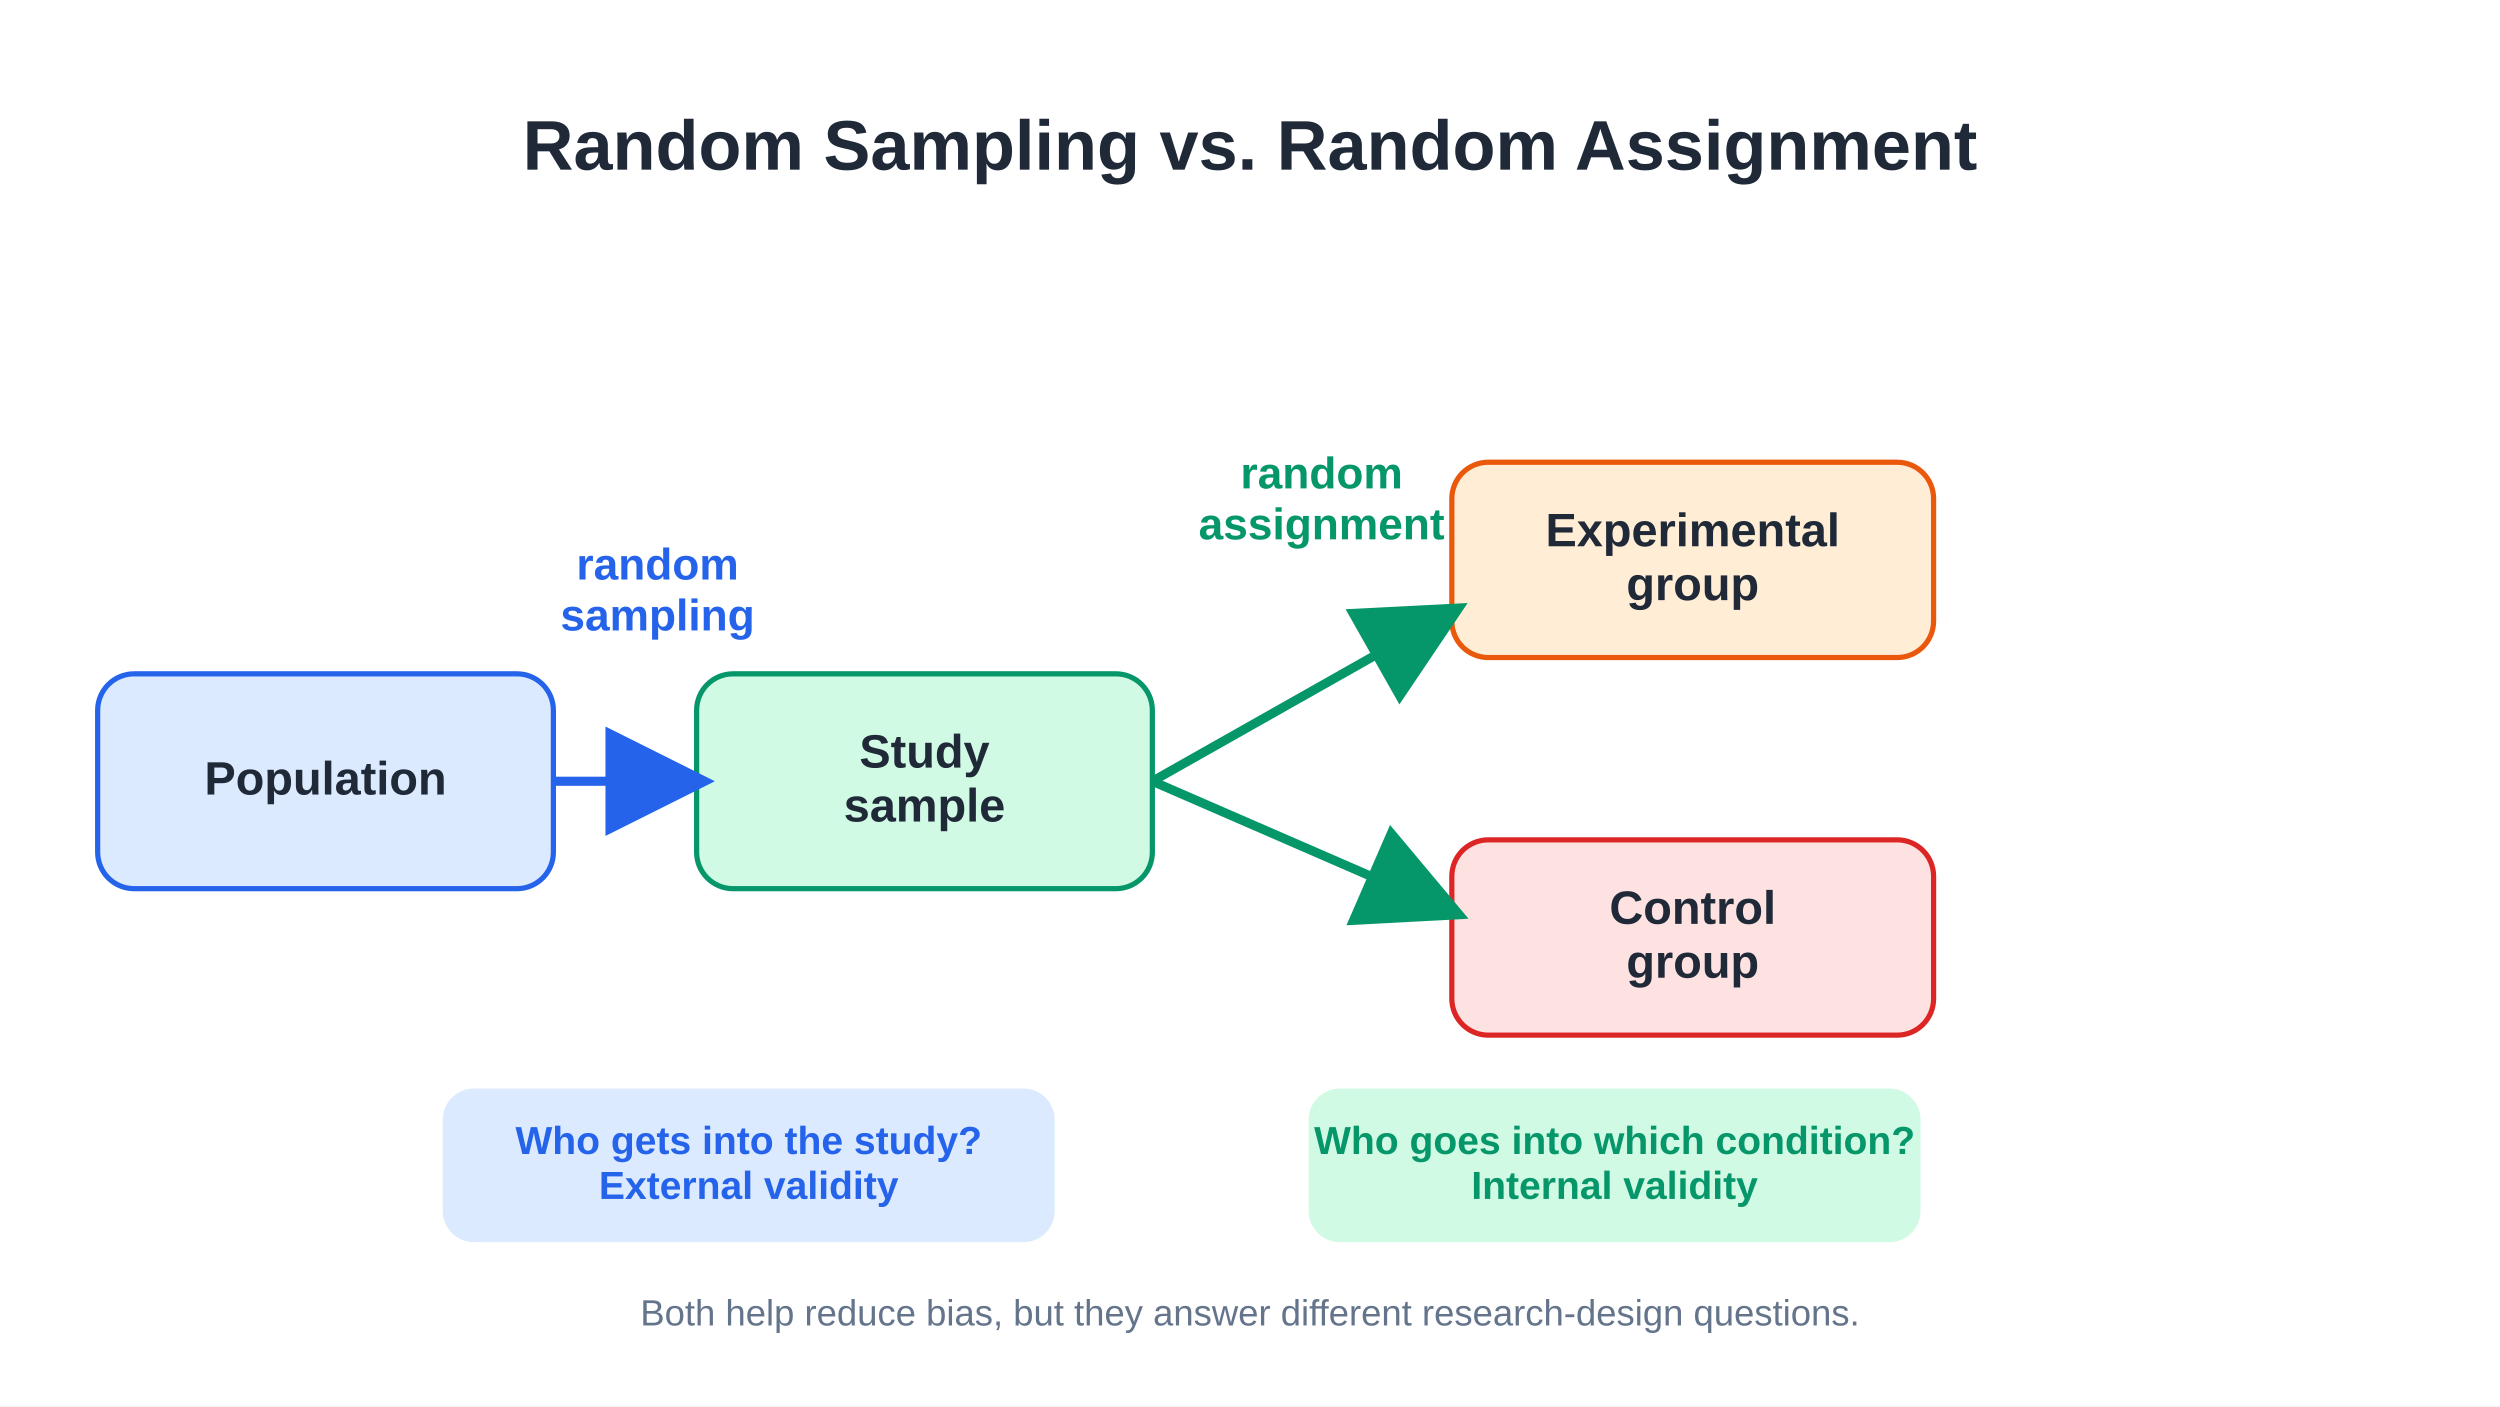
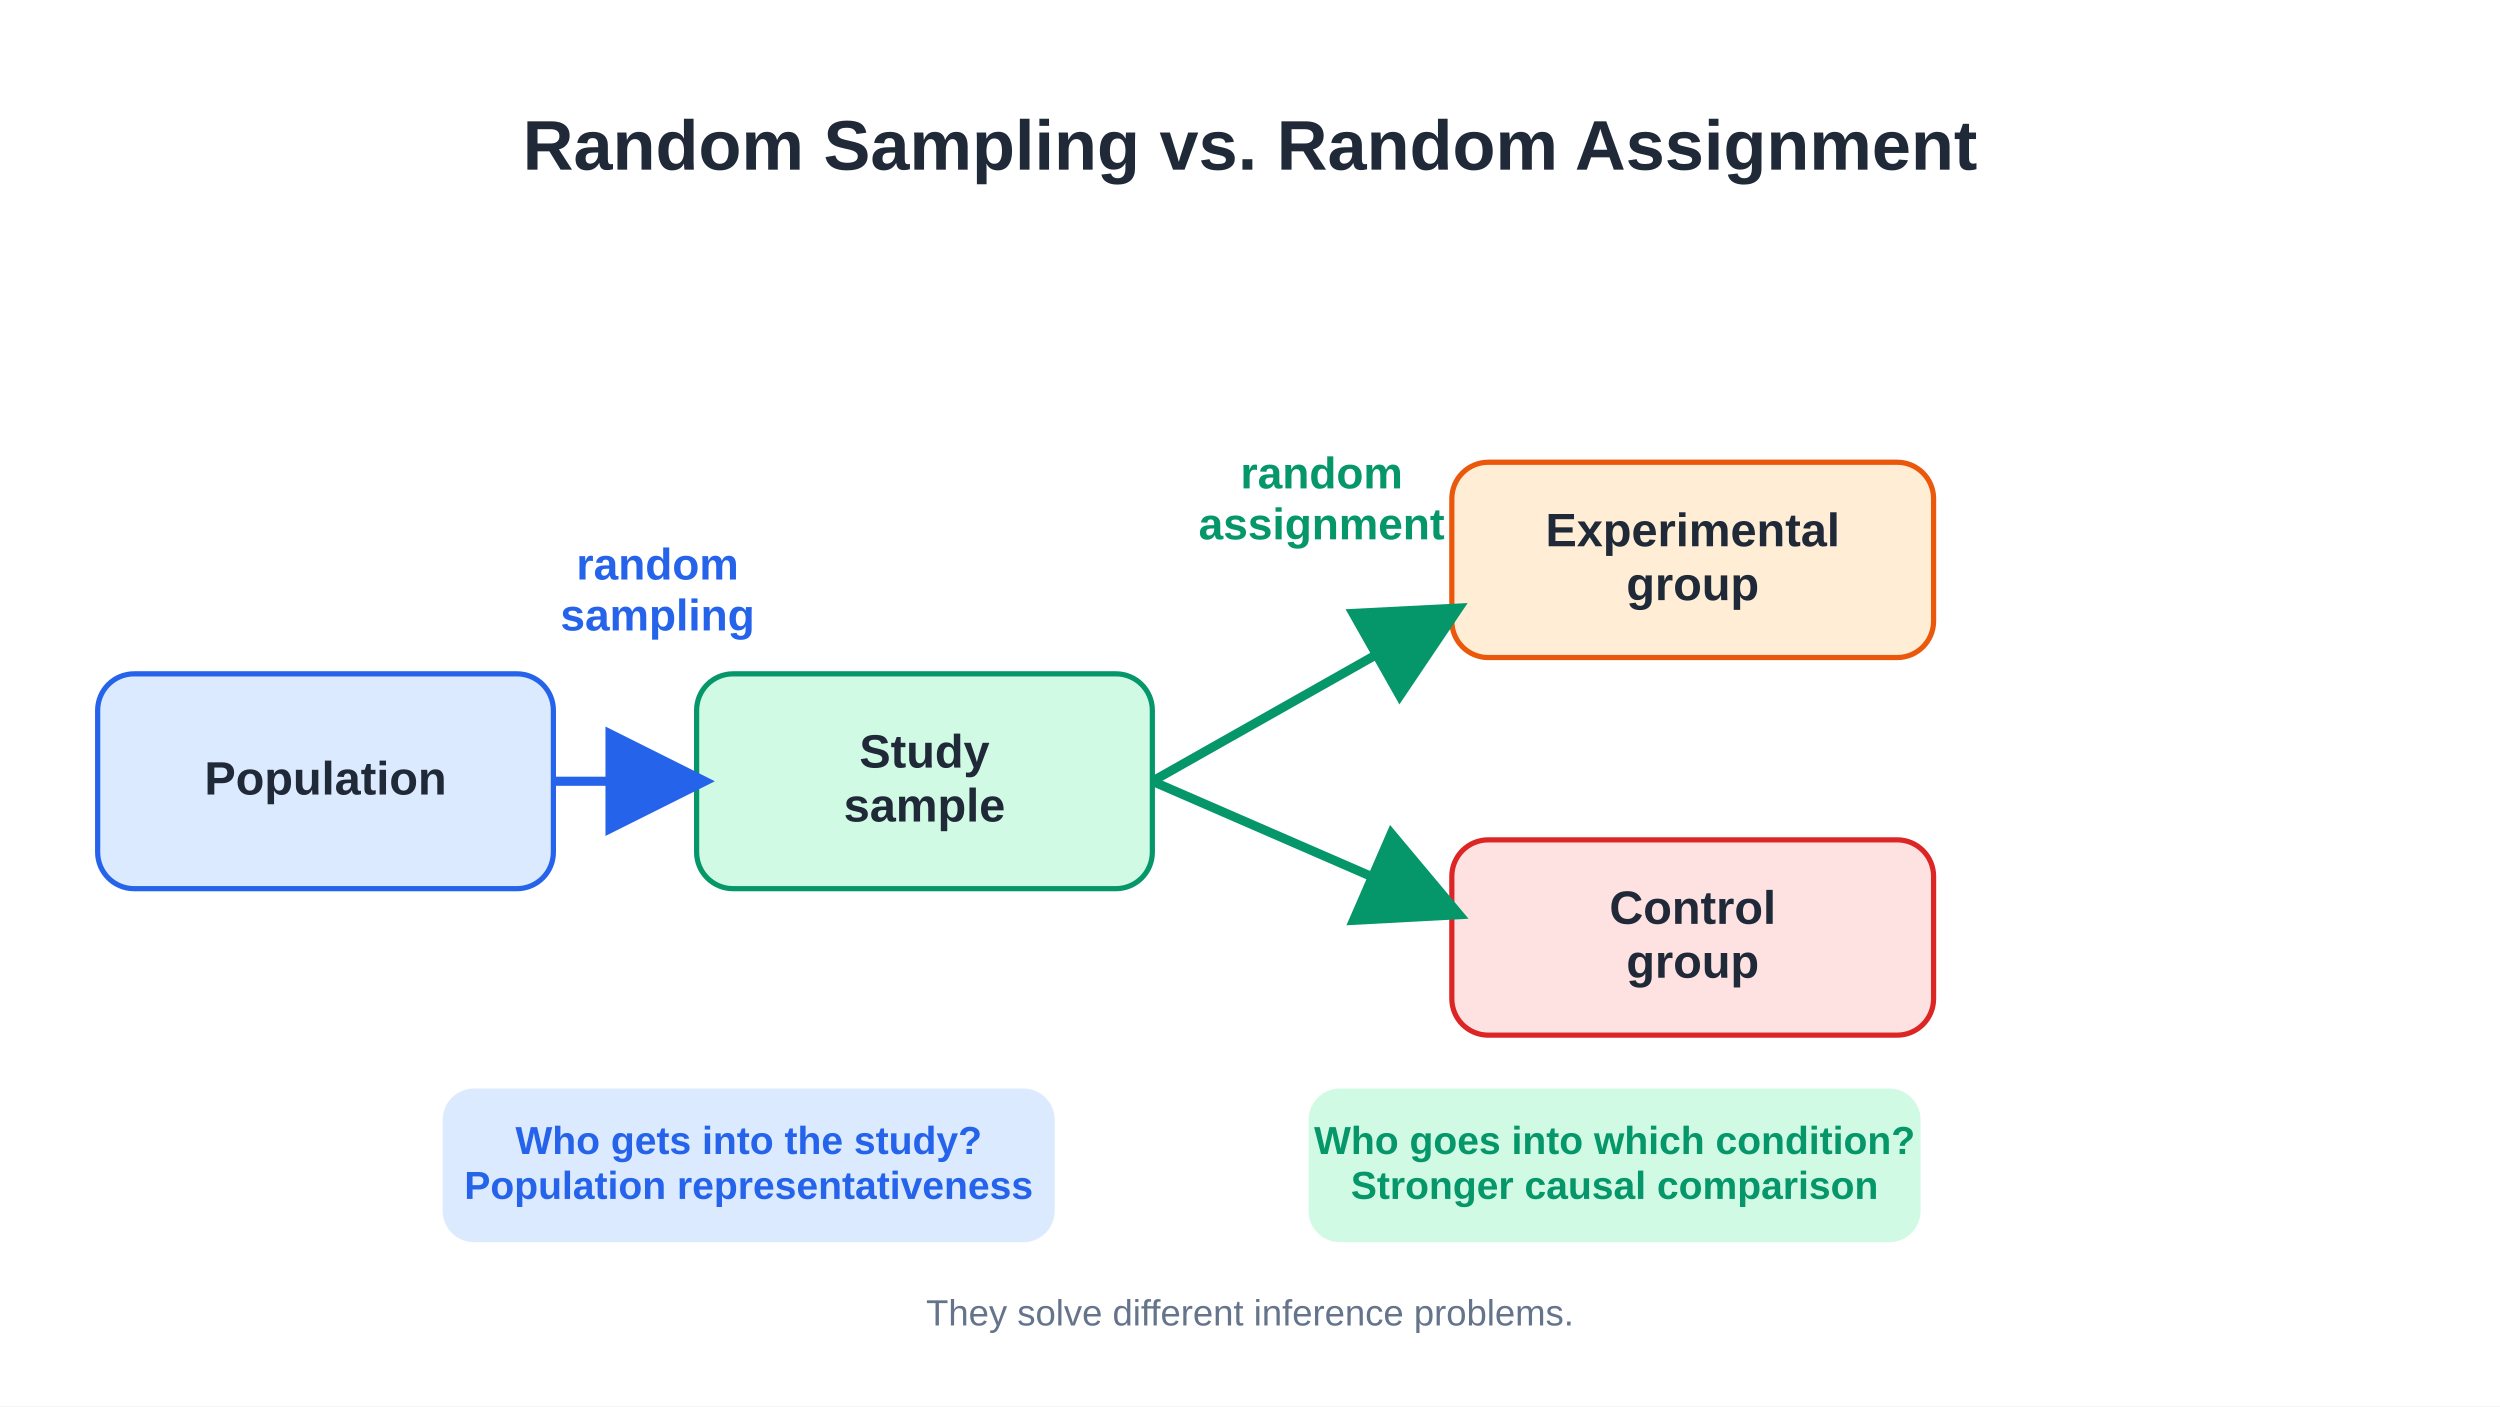
<svg xmlns="http://www.w3.org/2000/svg" width="1920" height="1080" viewBox="0 0 1920 1080" role="img">
  <rect width="1920" height="1080" fill="white" />
+   <defs>
+     <marker id="arrow-blue" markerWidth="12" markerHeight="12" refX="10" refY="6" orient="auto">
+       <path d="M 0 0 L 12 6 L 0 12 z" fill="#2563EB" />
+     </marker>
+     <marker id="arrow-green" markerWidth="12" markerHeight="12" refX="10" refY="6" orient="auto">
+       <path d="M 0 0 L 12 6 L 0 12 z" fill="#059669" />
+     </marker>
+   </defs>
  <text x="960" y="115" font-family="Arial, sans-serif" font-size="54" font-weight="700" fill="#1F2937" text-anchor="middle" dominant-baseline="middle">Random Sampling vs. Random Assignment</text>
  <rect x="75.0" y="517.5" width="350" height="165" rx="28" fill="#DBEAFE" stroke="#2563EB" stroke-width="4" />
  <text x="250" y="600" font-family="Arial, sans-serif" font-size="36" font-weight="700" fill="#1F2937" text-anchor="middle" dominant-baseline="middle">Population</text>
  <rect x="535.0" y="517.5" width="350" height="165" rx="28" fill="#D1FAE5" stroke="#059669" stroke-width="4" />
  <text x="710" y="579.3" font-family="Arial, sans-serif" font-size="36" font-weight="700" fill="#1F2937" text-anchor="middle" dominant-baseline="middle">Study</text>
  <text x="710" y="620.7" font-family="Arial, sans-serif" font-size="36" font-weight="700" fill="#1F2937" text-anchor="middle" dominant-baseline="middle">sample</text>
  <rect x="1115.0" y="355.0" width="370" height="150" rx="28" fill="#FFEDD5" stroke="#EA580C" stroke-width="4" />
  <text x="1300" y="409.3" font-family="Arial, sans-serif" font-size="36" font-weight="700" fill="#1F2937" text-anchor="middle" dominant-baseline="middle">Experimental</text>
  <text x="1300" y="450.7" font-family="Arial, sans-serif" font-size="36" font-weight="700" fill="#1F2937" text-anchor="middle" dominant-baseline="middle">group</text>
  <rect x="1115.0" y="645.0" width="370" height="150" rx="28" fill="#FEE2E2" stroke="#DC2626" stroke-width="4" />
  <text x="1300" y="699.3" font-family="Arial, sans-serif" font-size="36" font-weight="700" fill="#1F2937" text-anchor="middle" dominant-baseline="middle">Control</text>
  <text x="1300" y="740.7" font-family="Arial, sans-serif" font-size="36" font-weight="700" fill="#1F2937" text-anchor="middle" dominant-baseline="middle">group</text>
-   <defs>
-     <marker id="arrow-2563EB" markerWidth="12" markerHeight="12" refX="10" refY="6" orient="auto">
-       <path d="M 0 0 L 12 6 L 0 12 z" fill="#2563EB" />
-     </marker>
-   </defs>
-   <line x1="425" y1="600" x2="535" y2="600" stroke="#2563EB" stroke-width="7" marker-end="url(#arrow-2563EB)" />
-   <defs>
-     <marker id="arrow-059669" markerWidth="12" markerHeight="12" refX="10" refY="6" orient="auto">
-       <path d="M 0 0 L 12 6 L 0 12 z" fill="#059669" />
-     </marker>
-   </defs>
-   <line x1="885" y1="600" x2="1115" y2="470" stroke="#059669" stroke-width="7" marker-end="url(#arrow-059669)" />
-   <defs>
-     <marker id="arrow-059669" markerWidth="12" markerHeight="12" refX="10" refY="6" orient="auto">
-       <path d="M 0 0 L 12 6 L 0 12 z" fill="#059669" />
-     </marker>
-   </defs>
-   <line x1="885" y1="600" x2="1115" y2="700" stroke="#059669" stroke-width="7" marker-end="url(#arrow-059669)" />
+   <line x1="425" y1="600" x2="535" y2="600" stroke="#2563EB" stroke-width="7" marker-end="url(#arrow-blue)" />
+   <line x1="885" y1="600" x2="1115" y2="470" stroke="#059669" stroke-width="7" marker-end="url(#arrow-green)" />
+   <line x1="885" y1="600" x2="1115" y2="700" stroke="#059669" stroke-width="7" marker-end="url(#arrow-green)" />
  <text x="505" y="435.45" font-family="Arial, sans-serif" font-size="34" font-weight="700" fill="#2563EB" text-anchor="middle" dominant-baseline="middle">random</text>
  <text x="505" y="474.55" font-family="Arial, sans-serif" font-size="34" font-weight="700" fill="#2563EB" text-anchor="middle" dominant-baseline="middle">sampling</text>
  <text x="1015" y="365.45" font-family="Arial, sans-serif" font-size="34" font-weight="700" fill="#059669" text-anchor="middle" dominant-baseline="middle">random</text>
  <text x="1015" y="404.55" font-family="Arial, sans-serif" font-size="34" font-weight="700" fill="#059669" text-anchor="middle" dominant-baseline="middle">assignment</text>
  <rect x="340" y="836" width="470" height="118" rx="24" fill="#DBEAFE" />
  <text x="575" y="877.75" font-family="Arial, sans-serif" font-size="30" font-weight="700" fill="#2563EB" text-anchor="middle" dominant-baseline="middle">Who gets into the study?</text>
-   <text x="575" y="912.25" font-family="Arial, sans-serif" font-size="30" font-weight="700" fill="#2563EB" text-anchor="middle" dominant-baseline="middle">External validity</text>
+   <text x="575" y="912.25" font-family="Arial, sans-serif" font-size="30" font-weight="700" fill="#2563EB" text-anchor="middle" dominant-baseline="middle">Population representativeness</text>
  <rect x="1005" y="836" width="470" height="118" rx="24" fill="#D1FAE5" />
  <text x="1240" y="877.75" font-family="Arial, sans-serif" font-size="30" font-weight="700" fill="#059669" text-anchor="middle" dominant-baseline="middle">Who goes into which condition?</text>
-   <text x="1240" y="912.25" font-family="Arial, sans-serif" font-size="30" font-weight="700" fill="#059669" text-anchor="middle" dominant-baseline="middle">Internal validity</text>
-   <text x="960" y="1010" font-family="Arial, sans-serif" font-size="28" font-weight="400" fill="#64748B" text-anchor="middle" dominant-baseline="middle">Both help reduce bias, but they answer different research-design questions.</text>
+   <text x="1240" y="912.25" font-family="Arial, sans-serif" font-size="30" font-weight="700" fill="#059669" text-anchor="middle" dominant-baseline="middle">Stronger causal comparison</text>
+   <text x="960" y="1010" font-family="Arial, sans-serif" font-size="28" font-weight="400" fill="#64748B" text-anchor="middle" dominant-baseline="middle">They solve different inference problems.</text>
</svg>
